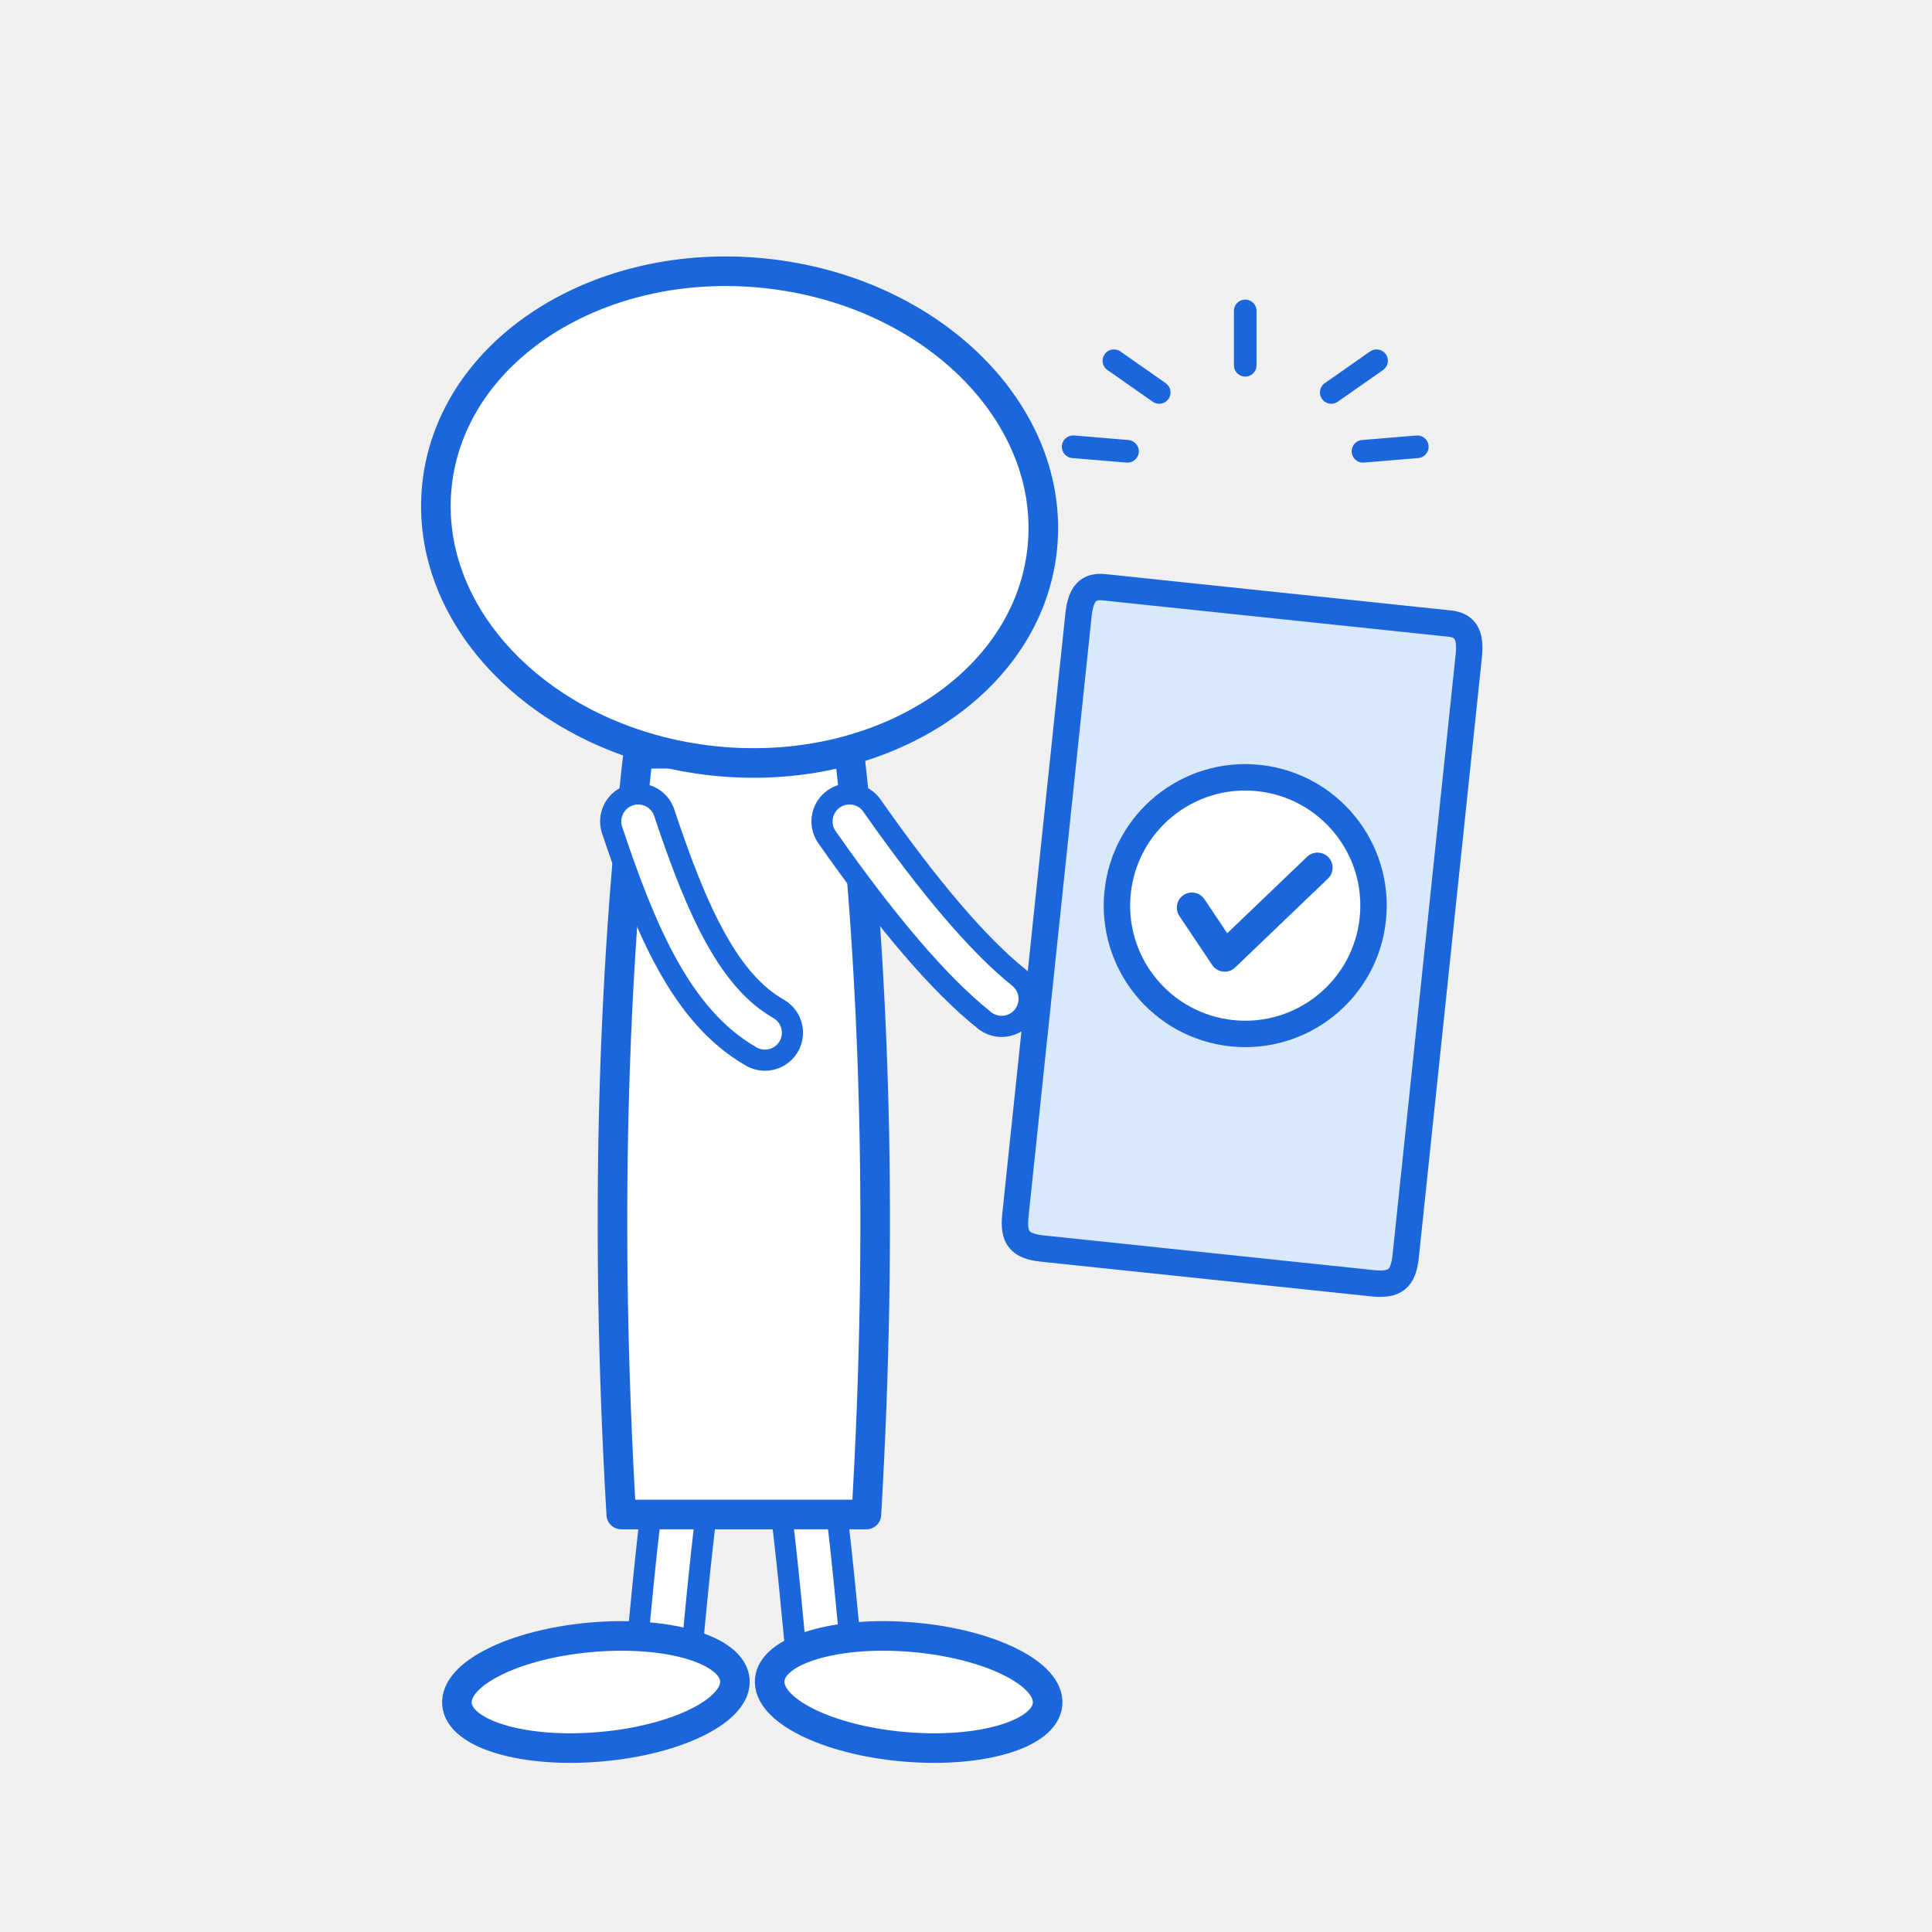
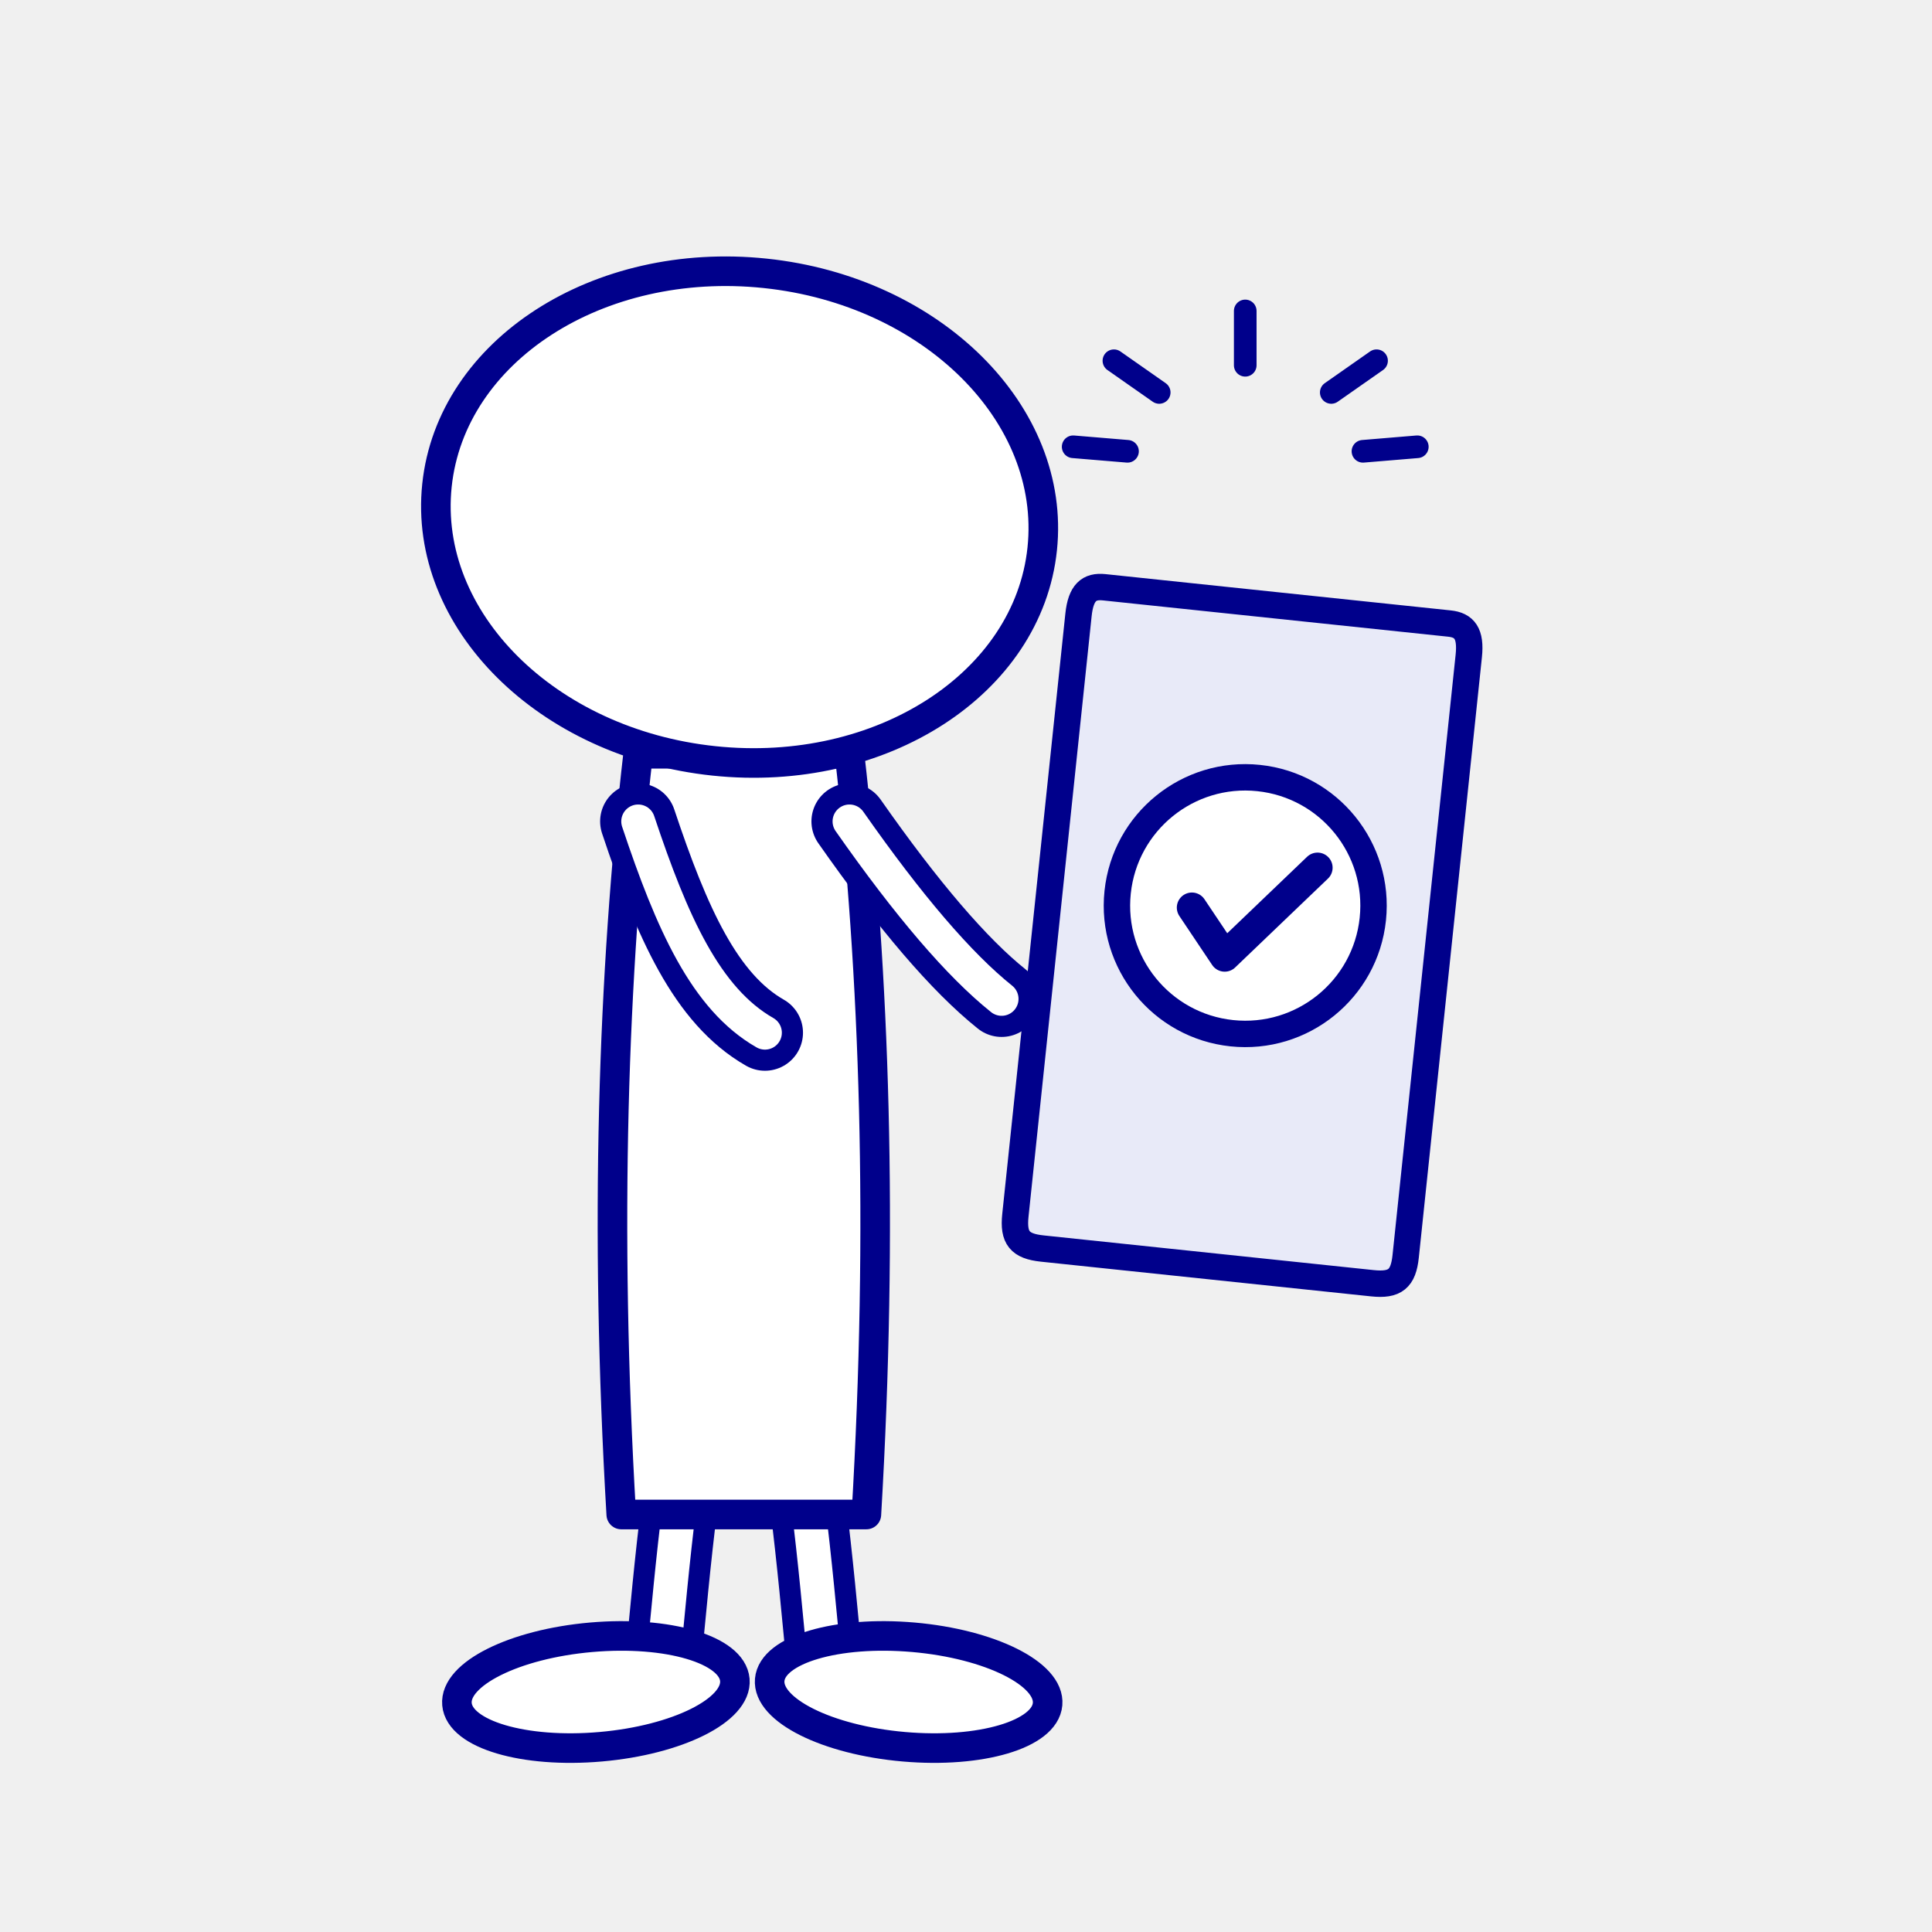
<svg xmlns="http://www.w3.org/2000/svg" width="512" height="512" viewBox="0 0 512 512">
  <g transform="translate(196 258) scale(1.12)">
-     <path d="M-14 124 C -16 140 -17 152 -18 162" fill="none" stroke="#1B66DB" stroke-width="18" stroke-linecap="round" stroke-linejoin="round" />
+     <path d="M-14 124 C -16 140 -17 152 -18 162" fill="none" stroke="#00008b" stroke-width="18" stroke-linecap="round" stroke-linejoin="round" />
    <path d="M-14 124 C -16 140 -17 152 -18 162" fill="none" stroke="#FFFFFF" stroke-width="8" stroke-linecap="round" stroke-linejoin="round" />
-     <path d="M16 124 C 18 140 19 152 20 162" fill="none" stroke="#1B66DB" stroke-width="18" stroke-linecap="round" stroke-linejoin="round" />
+     <path d="M16 124 C 18 140 19 152 20 162" fill="none" stroke="#00008b" stroke-width="18" stroke-linecap="round" stroke-linejoin="round" />
    <path d="M16 124 C 18 140 19 152 20 162" fill="none" stroke="#FFFFFF" stroke-width="8" stroke-linecap="round" stroke-linejoin="round" />
-     <ellipse cx="-34" cy="170" rx="33" ry="13" transform="rotate(-5 -34 170)" fill="#FFFFFF" stroke="#1B66DB" stroke-width="7" />
-     <ellipse cx="40" cy="170" rx="33" ry="13" transform="rotate(5 40 170)" fill="#FFFFFF" stroke="#1B66DB" stroke-width="7" />
-     <path d="M-24 -52 C -30 0 -32 60 -28 128 L 30 128 C 34 60 32 0 26 -52 Z" fill="#FFFFFF" stroke="#1B66DB" stroke-width="7" stroke-linecap="round" stroke-linejoin="round" />
-     <path d="M-24 -36 C -16 -12 -8 6 6 14" fill="none" stroke="#1B66DB" stroke-width="18" stroke-linecap="round" stroke-linejoin="round" />
+     <ellipse cx="-34" cy="170" rx="33" ry="13" transform="rotate(-5 -34 170)" fill="#FFFFFF" stroke="#00008b" stroke-width="7" />
+     <ellipse cx="40" cy="170" rx="33" ry="13" transform="rotate(5 40 170)" fill="#FFFFFF" stroke="#00008b" stroke-width="7" />
+     <path d="M-24 -52 C -30 0 -32 60 -28 128 L 30 128 C 34 60 32 0 26 -52 Z" fill="#FFFFFF" stroke="#00008b" stroke-width="7" stroke-linecap="round" stroke-linejoin="round" />
+     <path d="M-24 -36 C -16 -12 -8 6 6 14" fill="none" stroke="#00008b" stroke-width="18" stroke-linecap="round" stroke-linejoin="round" />
    <path d="M-24 -36 C -16 -12 -8 6 6 14" fill="none" stroke="#FFFFFF" stroke-width="8" stroke-linecap="round" stroke-linejoin="round" />
-     <path d="M26 -36 C 40 -16 52 -2 62 6" fill="none" stroke="#1B66DB" stroke-width="18" stroke-linecap="round" stroke-linejoin="round" />
+     <path d="M26 -36 C 40 -16 52 -2 62 6" fill="none" stroke="#00008b" stroke-width="18" stroke-linecap="round" stroke-linejoin="round" />
    <path d="M26 -36 C 40 -16 52 -2 62 6" fill="none" stroke="#FFFFFF" stroke-width="8" stroke-linecap="round" stroke-linejoin="round" />
-     <ellipse cx="0" cy="-108" rx="72" ry="58" transform="rotate(6 0 -108)" fill="#FFFFFF" stroke="#1B66DB" stroke-width="7" />
+     <ellipse cx="0" cy="-108" rx="72" ry="58" transform="rotate(6 0 -108)" fill="#FFFFFF" stroke="#00008b" stroke-width="7" />
  </g>
  <g transform="translate(330 240) rotate(6)">
-     <path d="M-46 -80 C -50 -80 -52 -78 -52 -72 L -52 88 C -52 94 -50 96 -44 96 L 44 96 C 50 96 52 94 52 88 L 52 -72 C 52 -78 50 -80 46 -80 Z" fill="#D9E8FB" stroke="#1B66DB" stroke-width="7" stroke-linecap="round" stroke-linejoin="round" />
-     <circle cx="0" cy="0" r="34" fill="#FFFFFF" stroke="#1B66DB" stroke-width="7" />
-     <path d="M-14 2 L -4 14 L 18 -12" fill="none" stroke="#1B66DB" stroke-width="8" stroke-linecap="round" stroke-linejoin="round" />
+     <path d="M-46 -80 C -50 -80 -52 -78 -52 -72 L -52 88 C -52 94 -50 96 -44 96 L 44 96 C 50 96 52 94 52 88 L 52 -72 C 52 -78 50 -80 46 -80 Z" fill="#e8eaf8" stroke="#00008b" stroke-width="7" stroke-linecap="round" stroke-linejoin="round" />
+     <circle cx="0" cy="0" r="34" fill="#FFFFFF" stroke="#00008b" stroke-width="7" />
+     <path d="M-14 2 L -4 14 L 18 -12" fill="none" stroke="#00008b" stroke-width="8" stroke-linecap="round" stroke-linejoin="round" />
  </g>
-   <path d="M307.2 104 L295.2 95.6" fill="none" stroke="#1B66DB" stroke-width="6" stroke-linecap="round" stroke-linejoin="round" />
-   <path d="M330 96.8 L330 82.4" fill="none" stroke="#1B66DB" stroke-width="6" stroke-linecap="round" stroke-linejoin="round" />
-   <path d="M352.8 104 L364.8 95.6" fill="none" stroke="#1B66DB" stroke-width="6" stroke-linecap="round" stroke-linejoin="round" />
-   <path d="M298.8 119.6 L284.4 118.4" fill="none" stroke="#1B66DB" stroke-width="6" stroke-linecap="round" stroke-linejoin="round" />
-   <path d="M361.2 119.6 L375.6 118.4" fill="none" stroke="#1B66DB" stroke-width="6" stroke-linecap="round" stroke-linejoin="round" />
+   <path d="M307.2 104 L295.2 95.6" fill="none" stroke="#00008b" stroke-width="6" stroke-linecap="round" stroke-linejoin="round" />
+   <path d="M330 96.8 L330 82.4" fill="none" stroke="#00008b" stroke-width="6" stroke-linecap="round" stroke-linejoin="round" />
+   <path d="M352.8 104 L364.8 95.6" fill="none" stroke="#00008b" stroke-width="6" stroke-linecap="round" stroke-linejoin="round" />
+   <path d="M298.8 119.6 L284.4 118.4" fill="none" stroke="#00008b" stroke-width="6" stroke-linecap="round" stroke-linejoin="round" />
+   <path d="M361.2 119.6 L375.6 118.4" fill="none" stroke="#00008b" stroke-width="6" stroke-linecap="round" stroke-linejoin="round" />
</svg>
